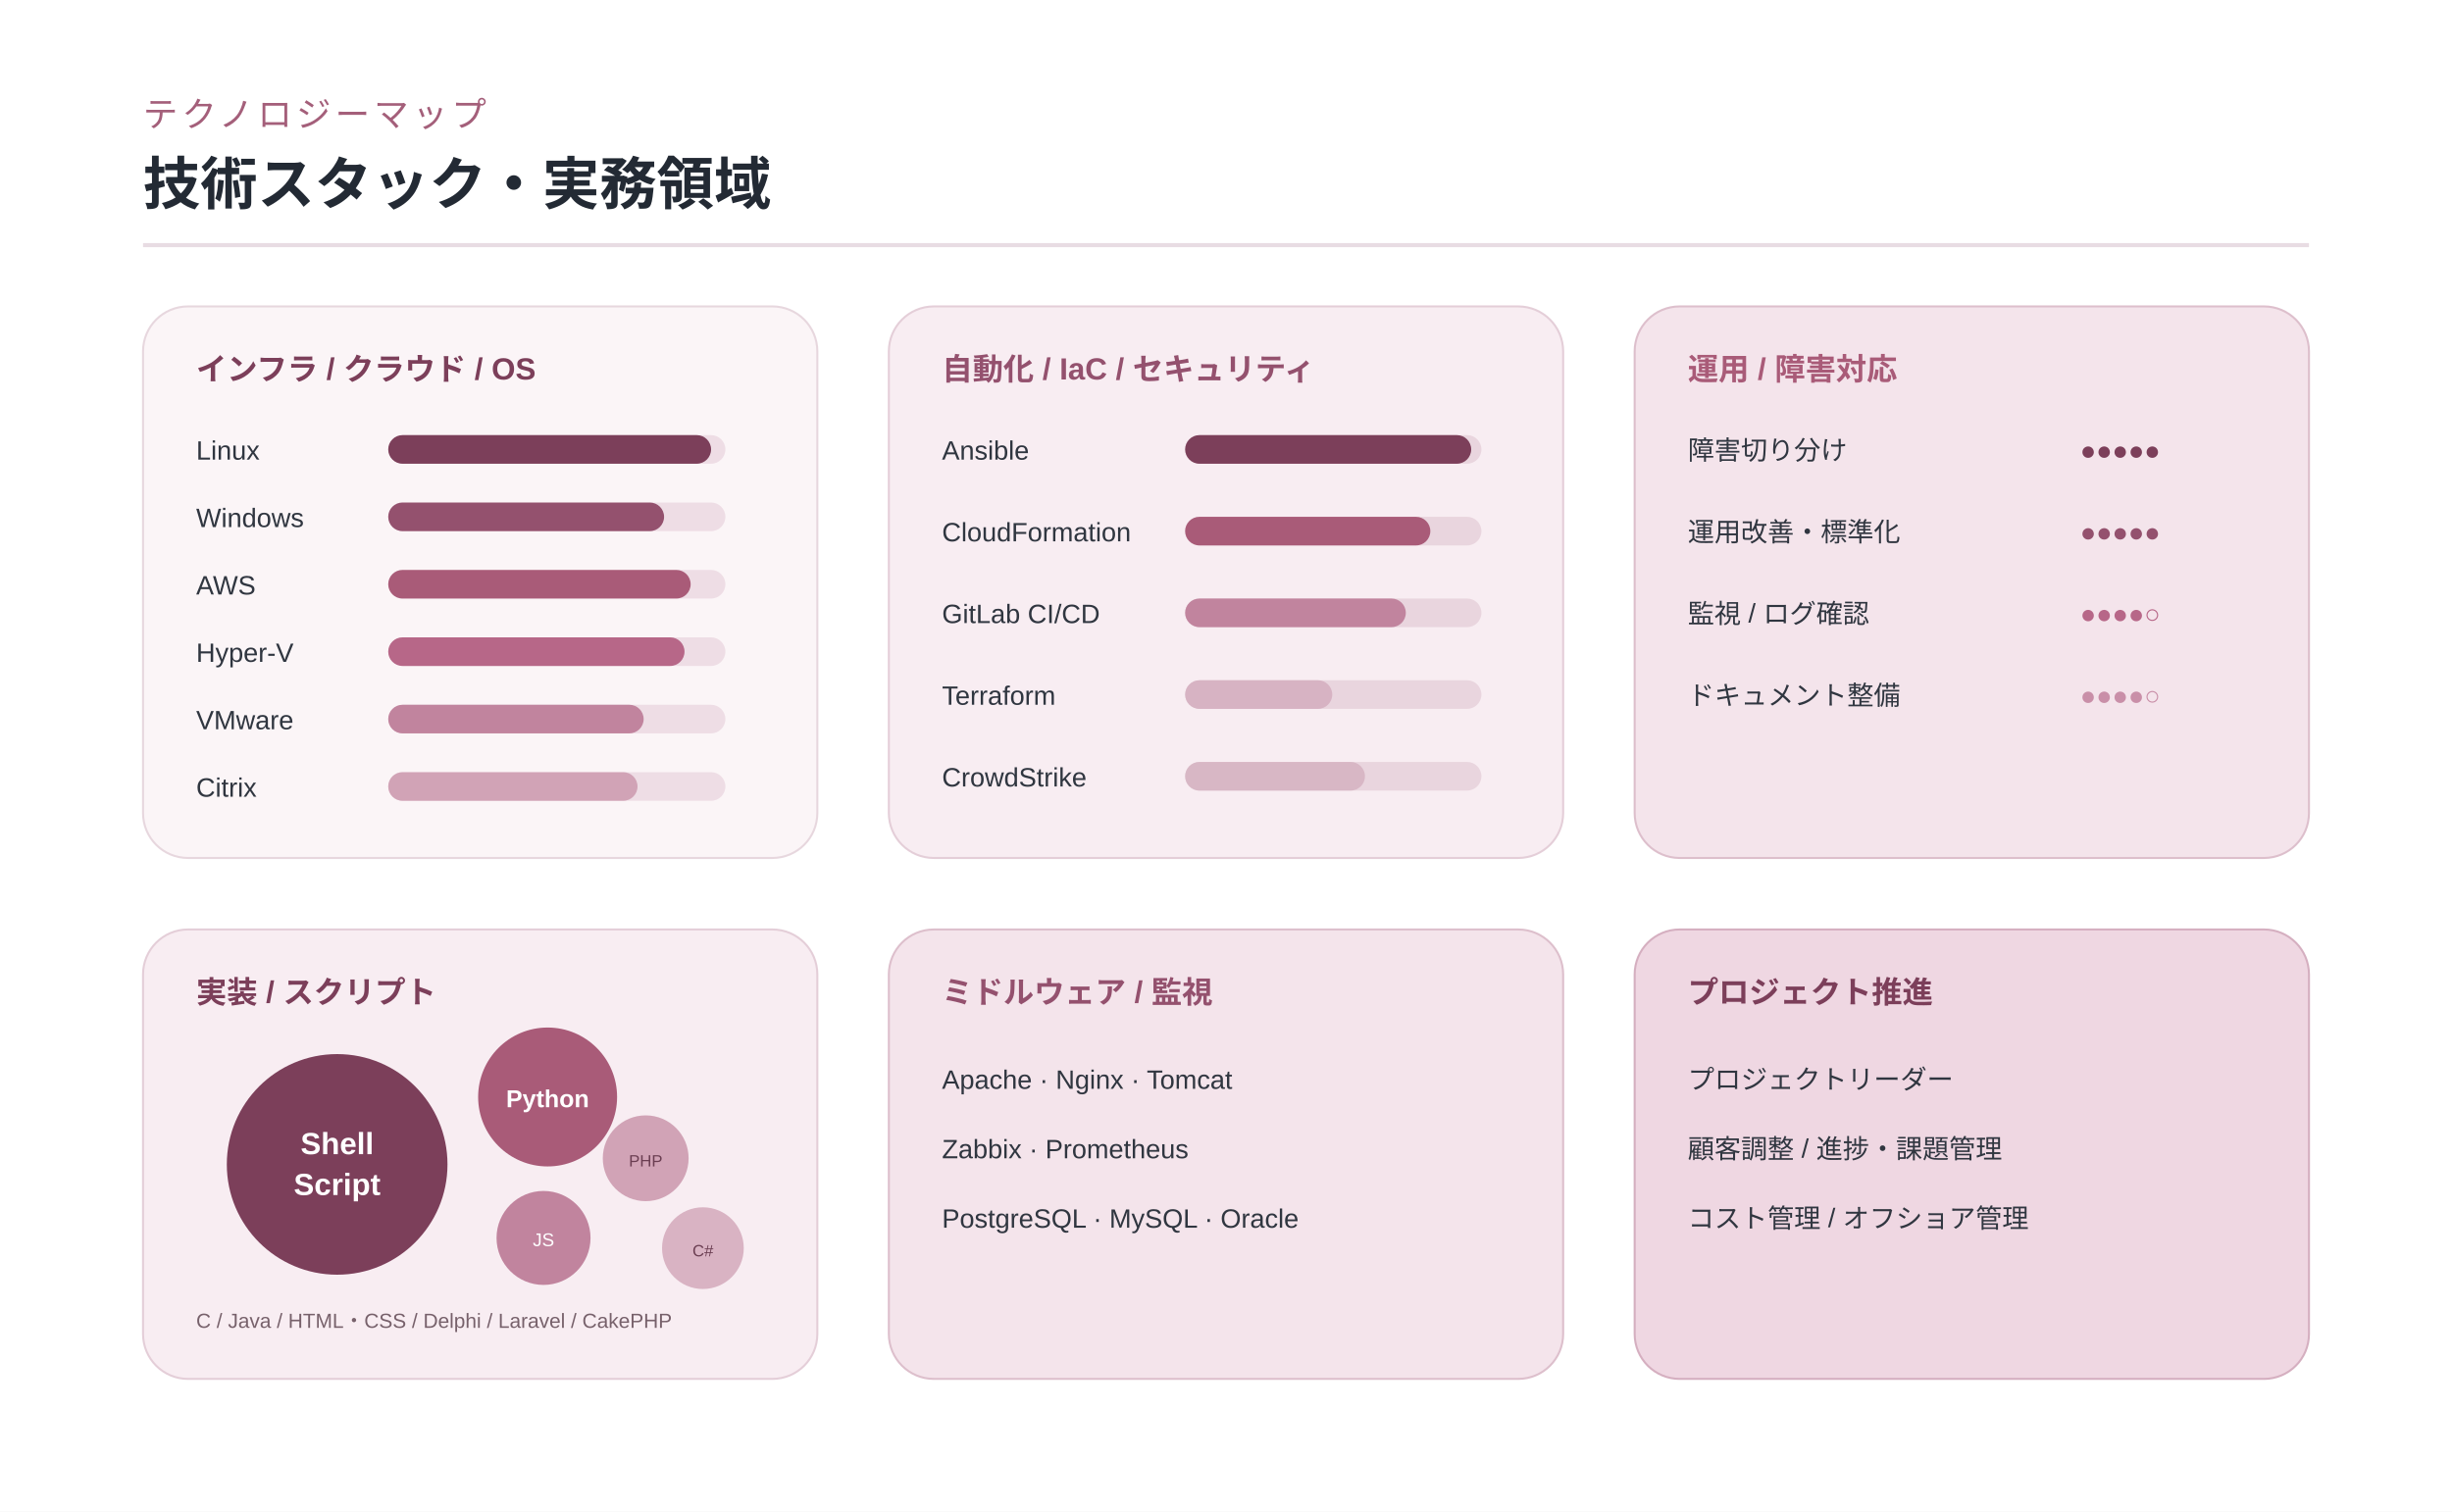
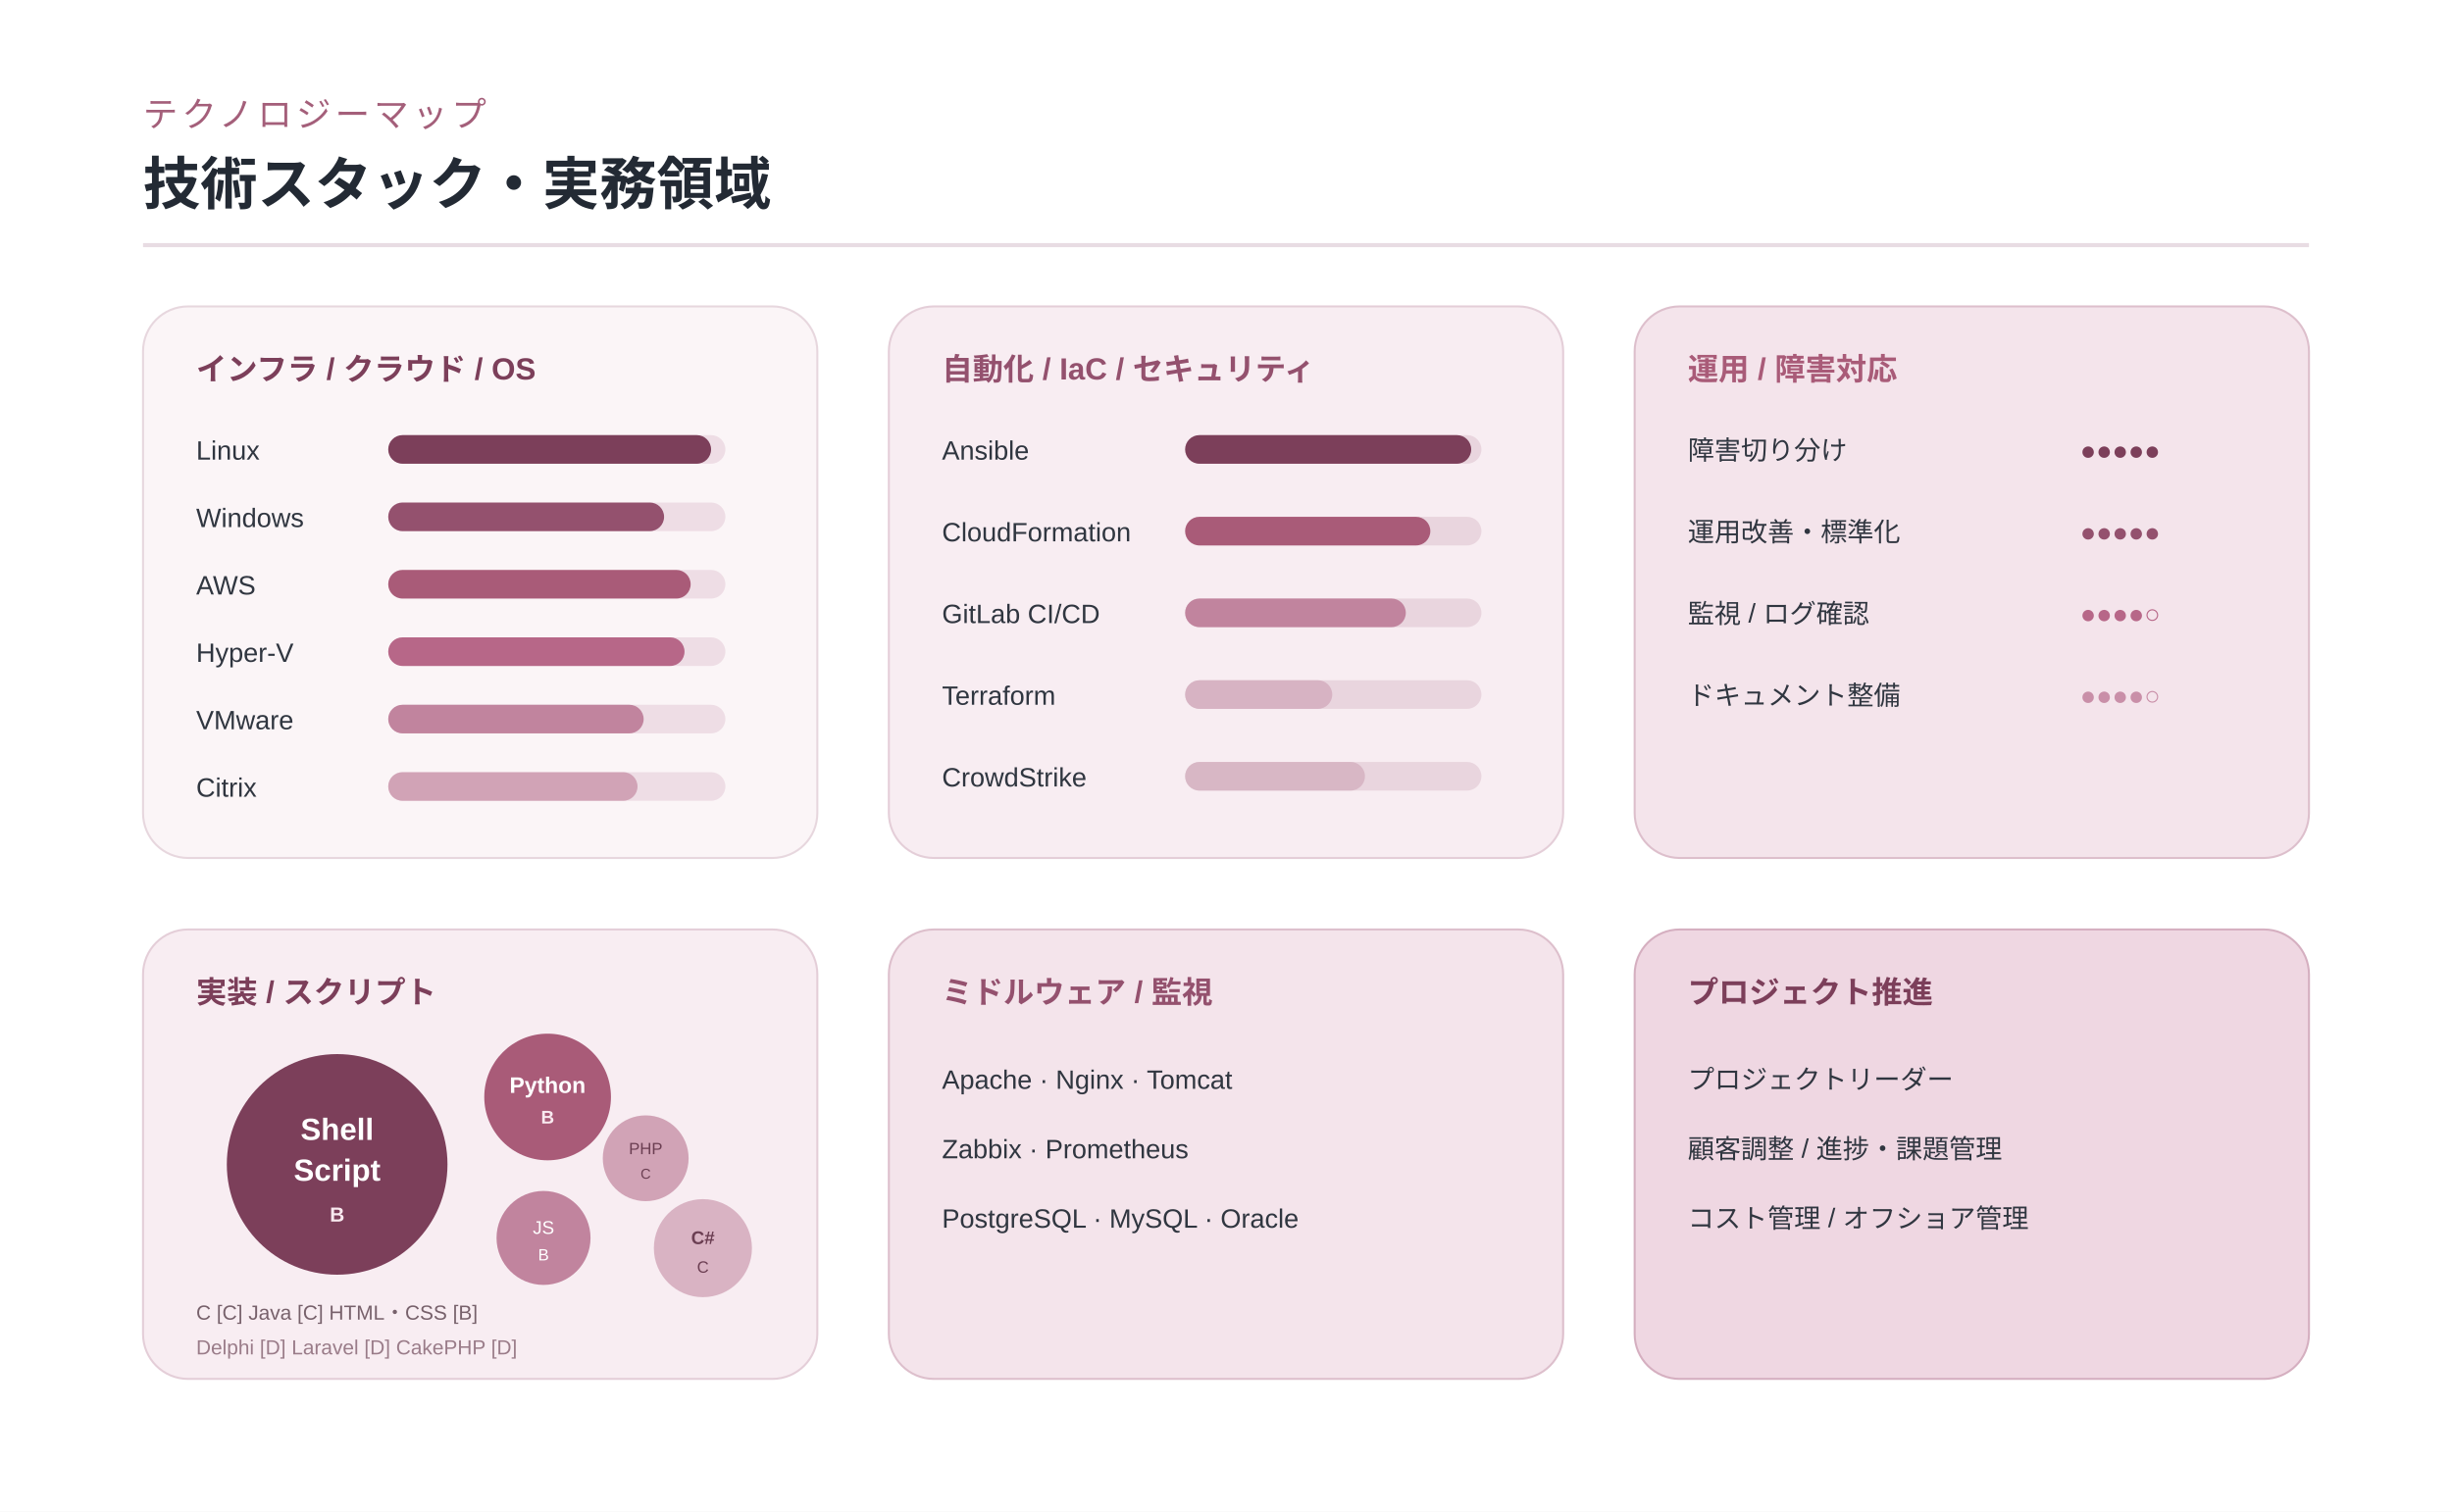
<svg xmlns="http://www.w3.org/2000/svg" width="1200" height="740" viewBox="0 0 1200 740">
  <rect width="1200" height="740" fill="#ffffff" />
  <text x="70" y="62" font-family="Arial,'Noto Sans JP',sans-serif" font-size="17" fill="#A45F7A" letter-spacing="2">テクノロジーマップ</text>
  <text x="70" y="100" font-family="Arial,'Noto Sans JP',sans-serif" font-size="28" font-weight="700" fill="#232A34">技術スタック・実務領域</text>
  <line x1="70" y1="120" x2="1130" y2="120" stroke="#E8DCE3" stroke-width="2" />
  <rect x="70" y="150" width="330" height="270" rx="22" fill="#FBF5F7" stroke="#E7D7DE" />
  <text x="96" y="186" font-family="Arial,'Noto Sans JP',sans-serif" font-size="15" font-weight="700" fill="#7C3F5A">インフラ / クラウド / OS</text>
  <g font-family="Arial,sans-serif" font-size="13" fill="#303640">
    <text x="96" y="225">Linux</text>
    <rect x="190" y="213" width="165" height="14" rx="7" fill="#EEDDE5" />
    <rect x="190" y="213" width="158" height="14" rx="7" fill="#7C3F5A" />
    <text x="96" y="258">Windows</text>
    <rect x="190" y="246" width="165" height="14" rx="7" fill="#EEDDE5" />
    <rect x="190" y="246" width="135" height="14" rx="7" fill="#94516E" />
    <text x="96" y="291">AWS</text>
    <rect x="190" y="279" width="165" height="14" rx="7" fill="#EEDDE5" />
    <rect x="190" y="279" width="148" height="14" rx="7" fill="#A95B78" />
    <text x="96" y="324">Hyper-V</text>
    <rect x="190" y="312" width="165" height="14" rx="7" fill="#EEDDE5" />
    <rect x="190" y="312" width="145" height="14" rx="7" fill="#B76788" />
    <text x="96" y="357">VMware</text>
    <rect x="190" y="345" width="165" height="14" rx="7" fill="#EEDDE5" />
    <rect x="190" y="345" width="125" height="14" rx="7" fill="#C1849E" />
    <text x="96" y="390">Citrix</text>
    <rect x="190" y="378" width="165" height="14" rx="7" fill="#EEDDE5" />
    <rect x="190" y="378" width="122" height="14" rx="7" fill="#D1A3B6" />
  </g>
  <rect x="435" y="150" width="330" height="270" rx="22" fill="#F8EDF2" stroke="#E4CED8" />
  <text x="461" y="186" font-family="Arial,'Noto Sans JP',sans-serif" font-size="15" font-weight="700" fill="#94516E">自動化 / IaC / セキュリティ</text>
  <g font-family="Arial,sans-serif" font-size="13" fill="#303640">
    <text x="461" y="225">Ansible</text>
    <rect x="580" y="213" width="145" height="14" rx="7" fill="#E9D5DE" />
    <rect x="580" y="213" width="140" height="14" rx="7" fill="#7C3F5A" />
    <text x="461" y="265">CloudFormation</text>
    <rect x="580" y="253" width="145" height="14" rx="7" fill="#E9D5DE" />
    <rect x="580" y="253" width="120" height="14" rx="7" fill="#A95B78" />
    <text x="461" y="305">GitLab CI/CD</text>
    <rect x="580" y="293" width="145" height="14" rx="7" fill="#E9D5DE" />
    <rect x="580" y="293" width="108" height="14" rx="7" fill="#C1849E" />
    <text x="461" y="345">Terraform</text>
    <rect x="580" y="333" width="145" height="14" rx="7" fill="#E9D5DE" />
    <rect x="580" y="333" width="72" height="14" rx="7" fill="#D7B3C3" />
    <text x="461" y="385">CrowdStrike</text>
    <rect x="580" y="373" width="145" height="14" rx="7" fill="#E9D5DE" />
    <rect x="580" y="373" width="88" height="14" rx="7" fill="#D8B7C5" />
  </g>
  <rect x="800" y="150" width="330" height="270" rx="22" fill="#F4E4EB" stroke="#DDBFCC" />
  <text x="826" y="186" font-family="Arial,'Noto Sans JP',sans-serif" font-size="15" font-weight="700" fill="#A95B78">運用 / 障害対応</text>
  <g font-family="Arial,'Noto Sans JP',sans-serif" font-size="13" fill="#303640">
    <text x="826" y="225">障害切り分け</text>
    <text x="1018" y="225" fill="#7C3F5A">●●●●●</text>
    <text x="826" y="265">運用改善・標準化</text>
    <text x="1018" y="265" fill="#94516E">●●●●●</text>
    <text x="826" y="305">監視 / ログ確認</text>
    <text x="1018" y="305" fill="#B76788">●●●●○</text>
    <text x="826" y="345">ドキュメント整備</text>
    <text x="1018" y="345" fill="#C98FA8">●●●●○</text>
  </g>
  <rect x="70" y="455" width="330" height="220" rx="22" fill="#F8EDF2" stroke="#E4CED8" />
  <text x="96" y="491" font-family="Arial,'Noto Sans JP',sans-serif" font-size="15" font-weight="700" fill="#7C3F5A">実装 / スクリプト</text>
  <circle cx="165" cy="570" r="54" fill="#7C3F5A" />
-   <text x="165" y="565" text-anchor="middle" font-family="Arial,sans-serif" font-size="15" font-weight="700" fill="#fff">Shell</text>
-   <text x="165" y="585" text-anchor="middle" font-family="Arial,sans-serif" font-size="15" font-weight="700" fill="#fff">Script</text>
-   <circle cx="268" cy="537" r="34" fill="#A95B78" />
-   <text x="268" y="542" text-anchor="middle" font-family="Arial,sans-serif" font-size="12" font-weight="700" fill="#fff">Python</text>
+   <text x="165" y="558" text-anchor="middle" font-family="Arial,sans-serif" font-size="15" font-weight="700" fill="#fff">Shell</text>
+   <text x="165" y="578" text-anchor="middle" font-family="Arial,sans-serif" font-size="15" font-weight="700" fill="#fff">Script</text>
+   <text x="165" y="598" text-anchor="middle" font-family="Arial,sans-serif" font-size="10" font-weight="700" fill="#F9EAF0">B</text>
+   <circle cx="268" cy="537" r="31" fill="#A95B78" />
+   <text x="268" y="535" text-anchor="middle" font-family="Arial,sans-serif" font-size="11" font-weight="700" fill="#fff">Python</text>
+   <text x="268" y="550" text-anchor="middle" font-family="Arial,sans-serif" font-size="9" font-weight="700" fill="#F9EAF0">B</text>
  <circle cx="266" cy="606" r="23" fill="#C1849E" />
-   <text x="266" y="610" text-anchor="middle" font-family="Arial,sans-serif" font-size="9" fill="#fff">JS</text>
+   <text x="266" y="604" text-anchor="middle" font-family="Arial,sans-serif" font-size="9" fill="#fff">JS</text>
+   <text x="266" y="617" text-anchor="middle" font-family="Arial,sans-serif" font-size="8" fill="#fff">B</text>
  <circle cx="316" cy="567" r="21" fill="#D1A3B6" />
-   <text x="316" y="571" text-anchor="middle" font-family="Arial,sans-serif" font-size="8" fill="#6B3E52">PHP</text>
-   <circle cx="344" cy="611" r="20" fill="#D9B3C3" />
-   <text x="344" y="615" text-anchor="middle" font-family="Arial,sans-serif" font-size="8" fill="#6B3E52">C#</text>
-   <text x="96" y="650" font-family="Arial,'Noto Sans JP',sans-serif" font-size="10" fill="#77616B">C / Java / HTML・CSS / Delphi / Laravel / CakePHP</text>
+   <text x="316" y="565" text-anchor="middle" font-family="Arial,sans-serif" font-size="8" fill="#6B3E52">PHP</text>
+   <text x="316" y="577" text-anchor="middle" font-family="Arial,sans-serif" font-size="7" fill="#6B3E52">C</text>
+   <circle cx="344" cy="611" r="24" fill="#D9B3C3" />
+   <text x="344" y="609" text-anchor="middle" font-family="Arial,sans-serif" font-size="9" font-weight="700" fill="#6B3E52">C#</text>
+   <text x="344" y="623" text-anchor="middle" font-family="Arial,sans-serif" font-size="8" fill="#6B3E52">C</text>
+   <text x="96" y="646" font-family="Arial,'Noto Sans JP',sans-serif" font-size="10" fill="#77616B">C [C]   Java [C]   HTML・CSS [B]</text>
+   <text x="96" y="663" font-family="Arial,'Noto Sans JP',sans-serif" font-size="10" fill="#9A7C89">Delphi [D]   Laravel [D]   CakePHP [D]</text>
  <rect x="435" y="455" width="330" height="220" rx="22" fill="#F4E4EB" stroke="#DDBFCC" />
  <text x="461" y="491" font-family="Arial,'Noto Sans JP',sans-serif" font-size="15" font-weight="700" fill="#94516E">ミドルウェア / 監視</text>
  <text x="461" y="533" font-family="Arial,sans-serif" font-size="13" fill="#303640">Apache · Nginx · Tomcat</text>
  <text x="461" y="567" font-family="Arial,sans-serif" font-size="13" fill="#303640">Zabbix · Prometheus</text>
  <text x="461" y="601" font-family="Arial,sans-serif" font-size="13" fill="#303640">PostgreSQL · MySQL · Oracle</text>
  <rect x="800" y="455" width="330" height="220" rx="22" fill="#EFD7E2" stroke="#D5AFC0" />
  <text x="826" y="491" font-family="Arial,'Noto Sans JP',sans-serif" font-size="15" font-weight="700" fill="#7C3F5A">プロジェクト推進</text>
  <text x="826" y="533" font-family="Arial,'Noto Sans JP',sans-serif" font-size="13" fill="#303640">プロジェクトリーダー</text>
  <text x="826" y="567" font-family="Arial,'Noto Sans JP',sans-serif" font-size="13" fill="#303640">顧客調整 / 進捗・課題管理</text>
  <text x="826" y="601" font-family="Arial,'Noto Sans JP',sans-serif" font-size="13" fill="#303640">コスト管理 / オフショア管理</text>
</svg>
